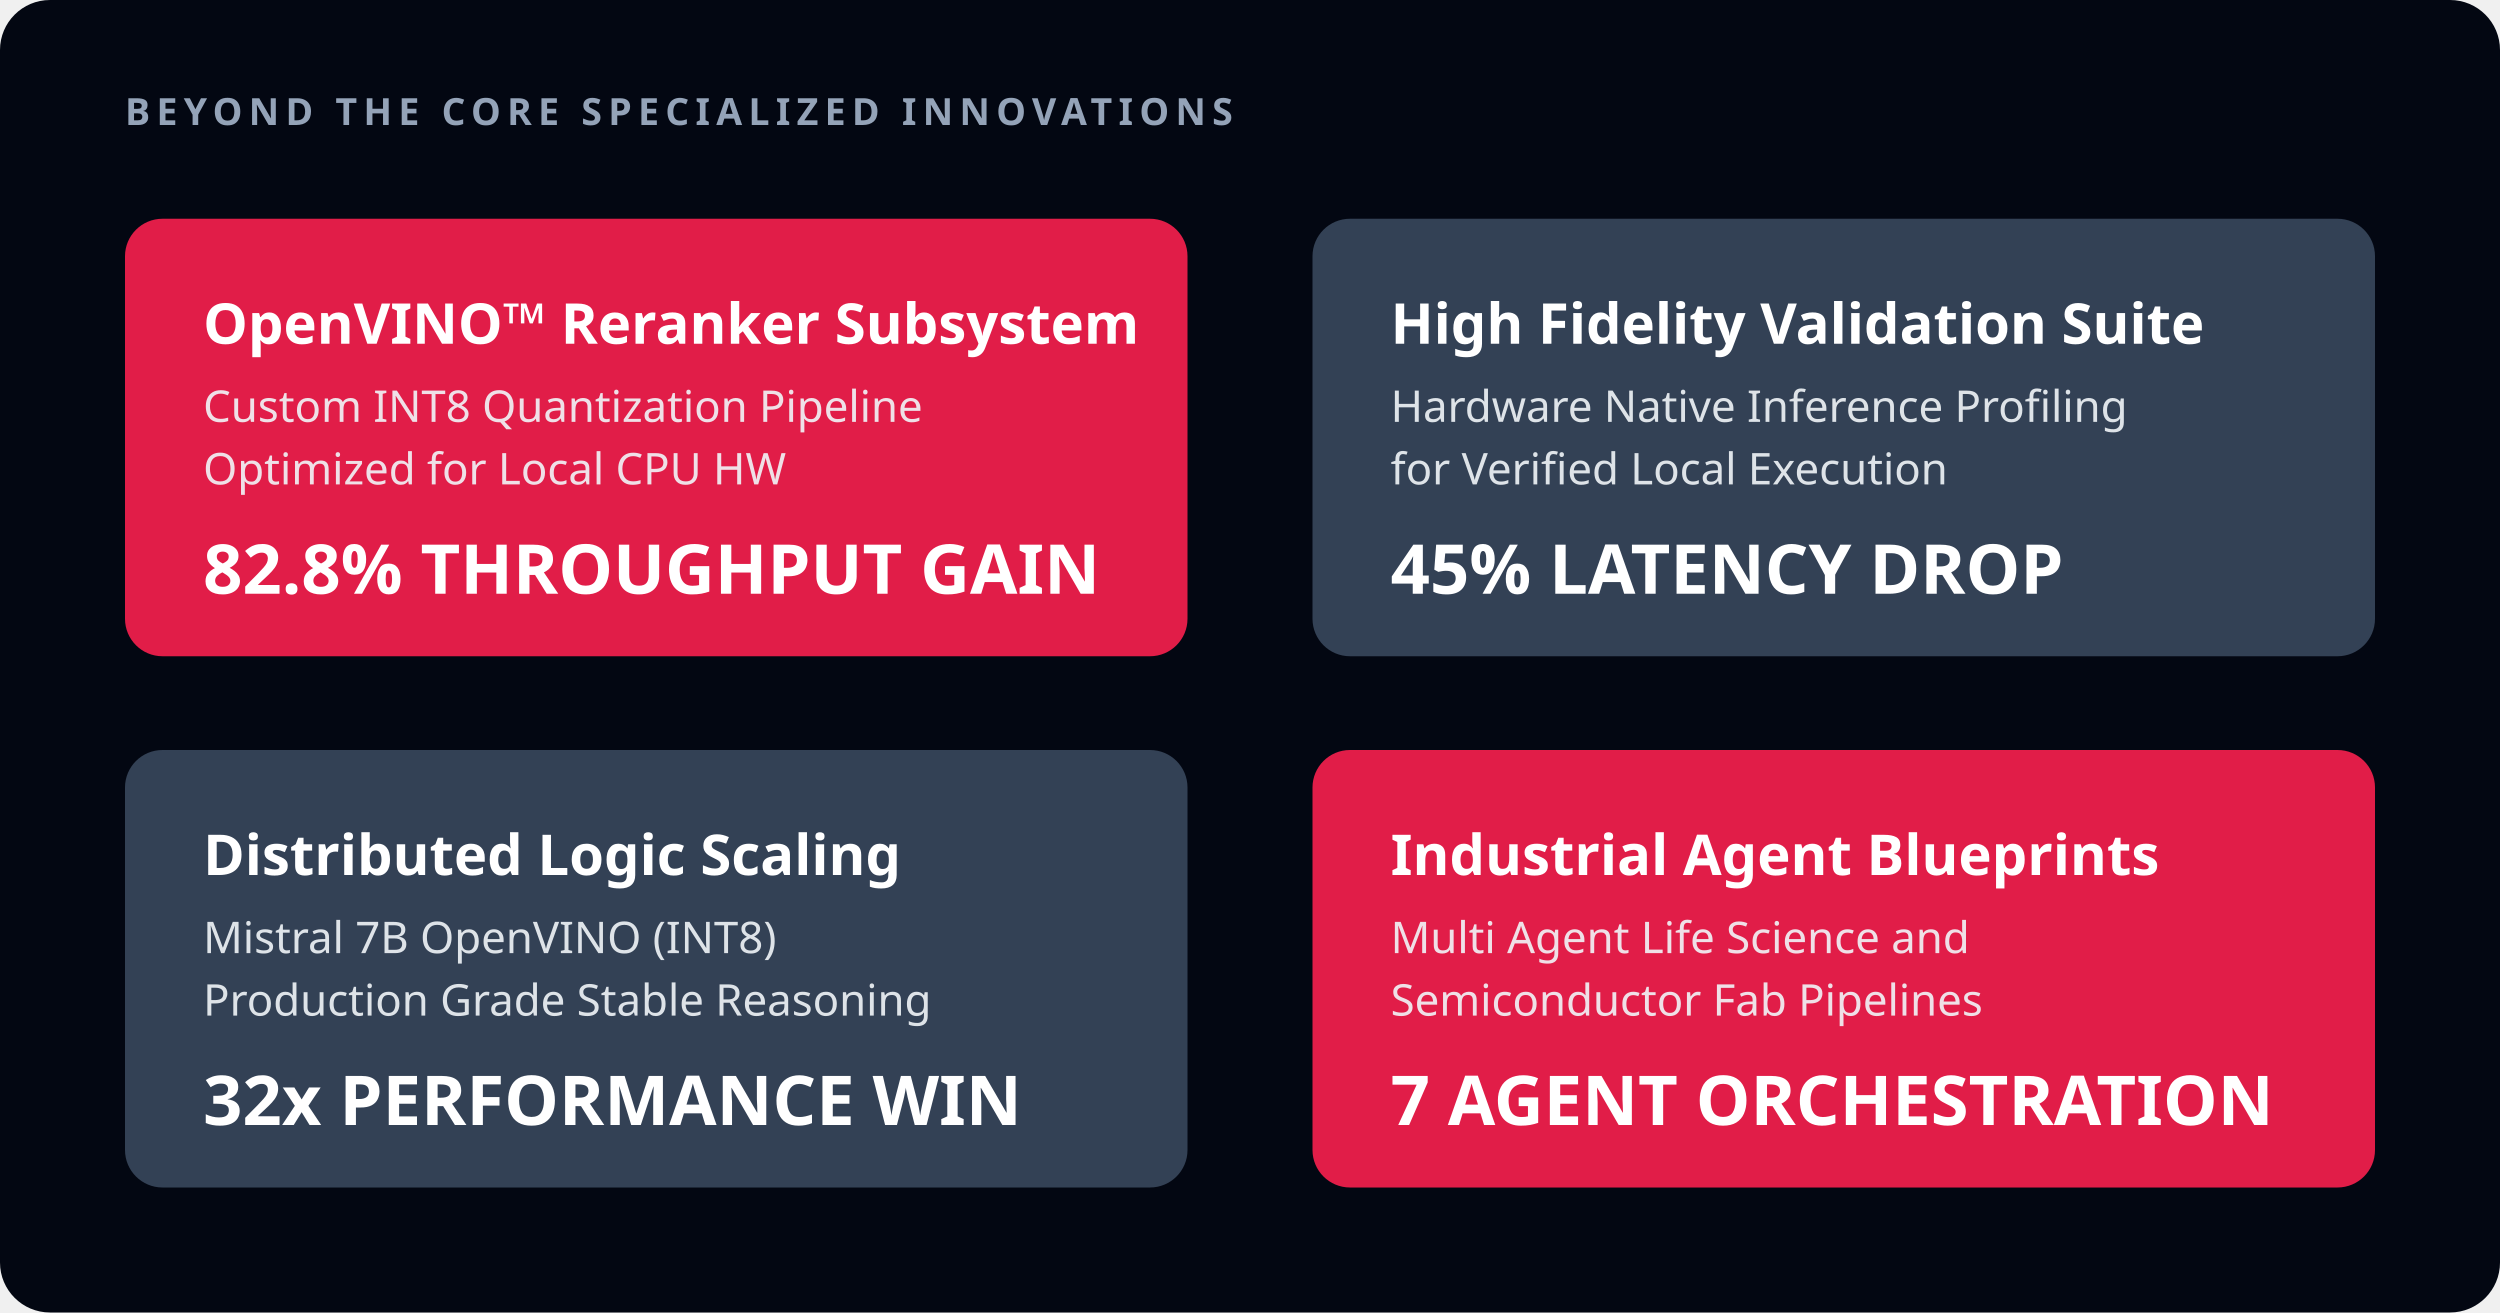
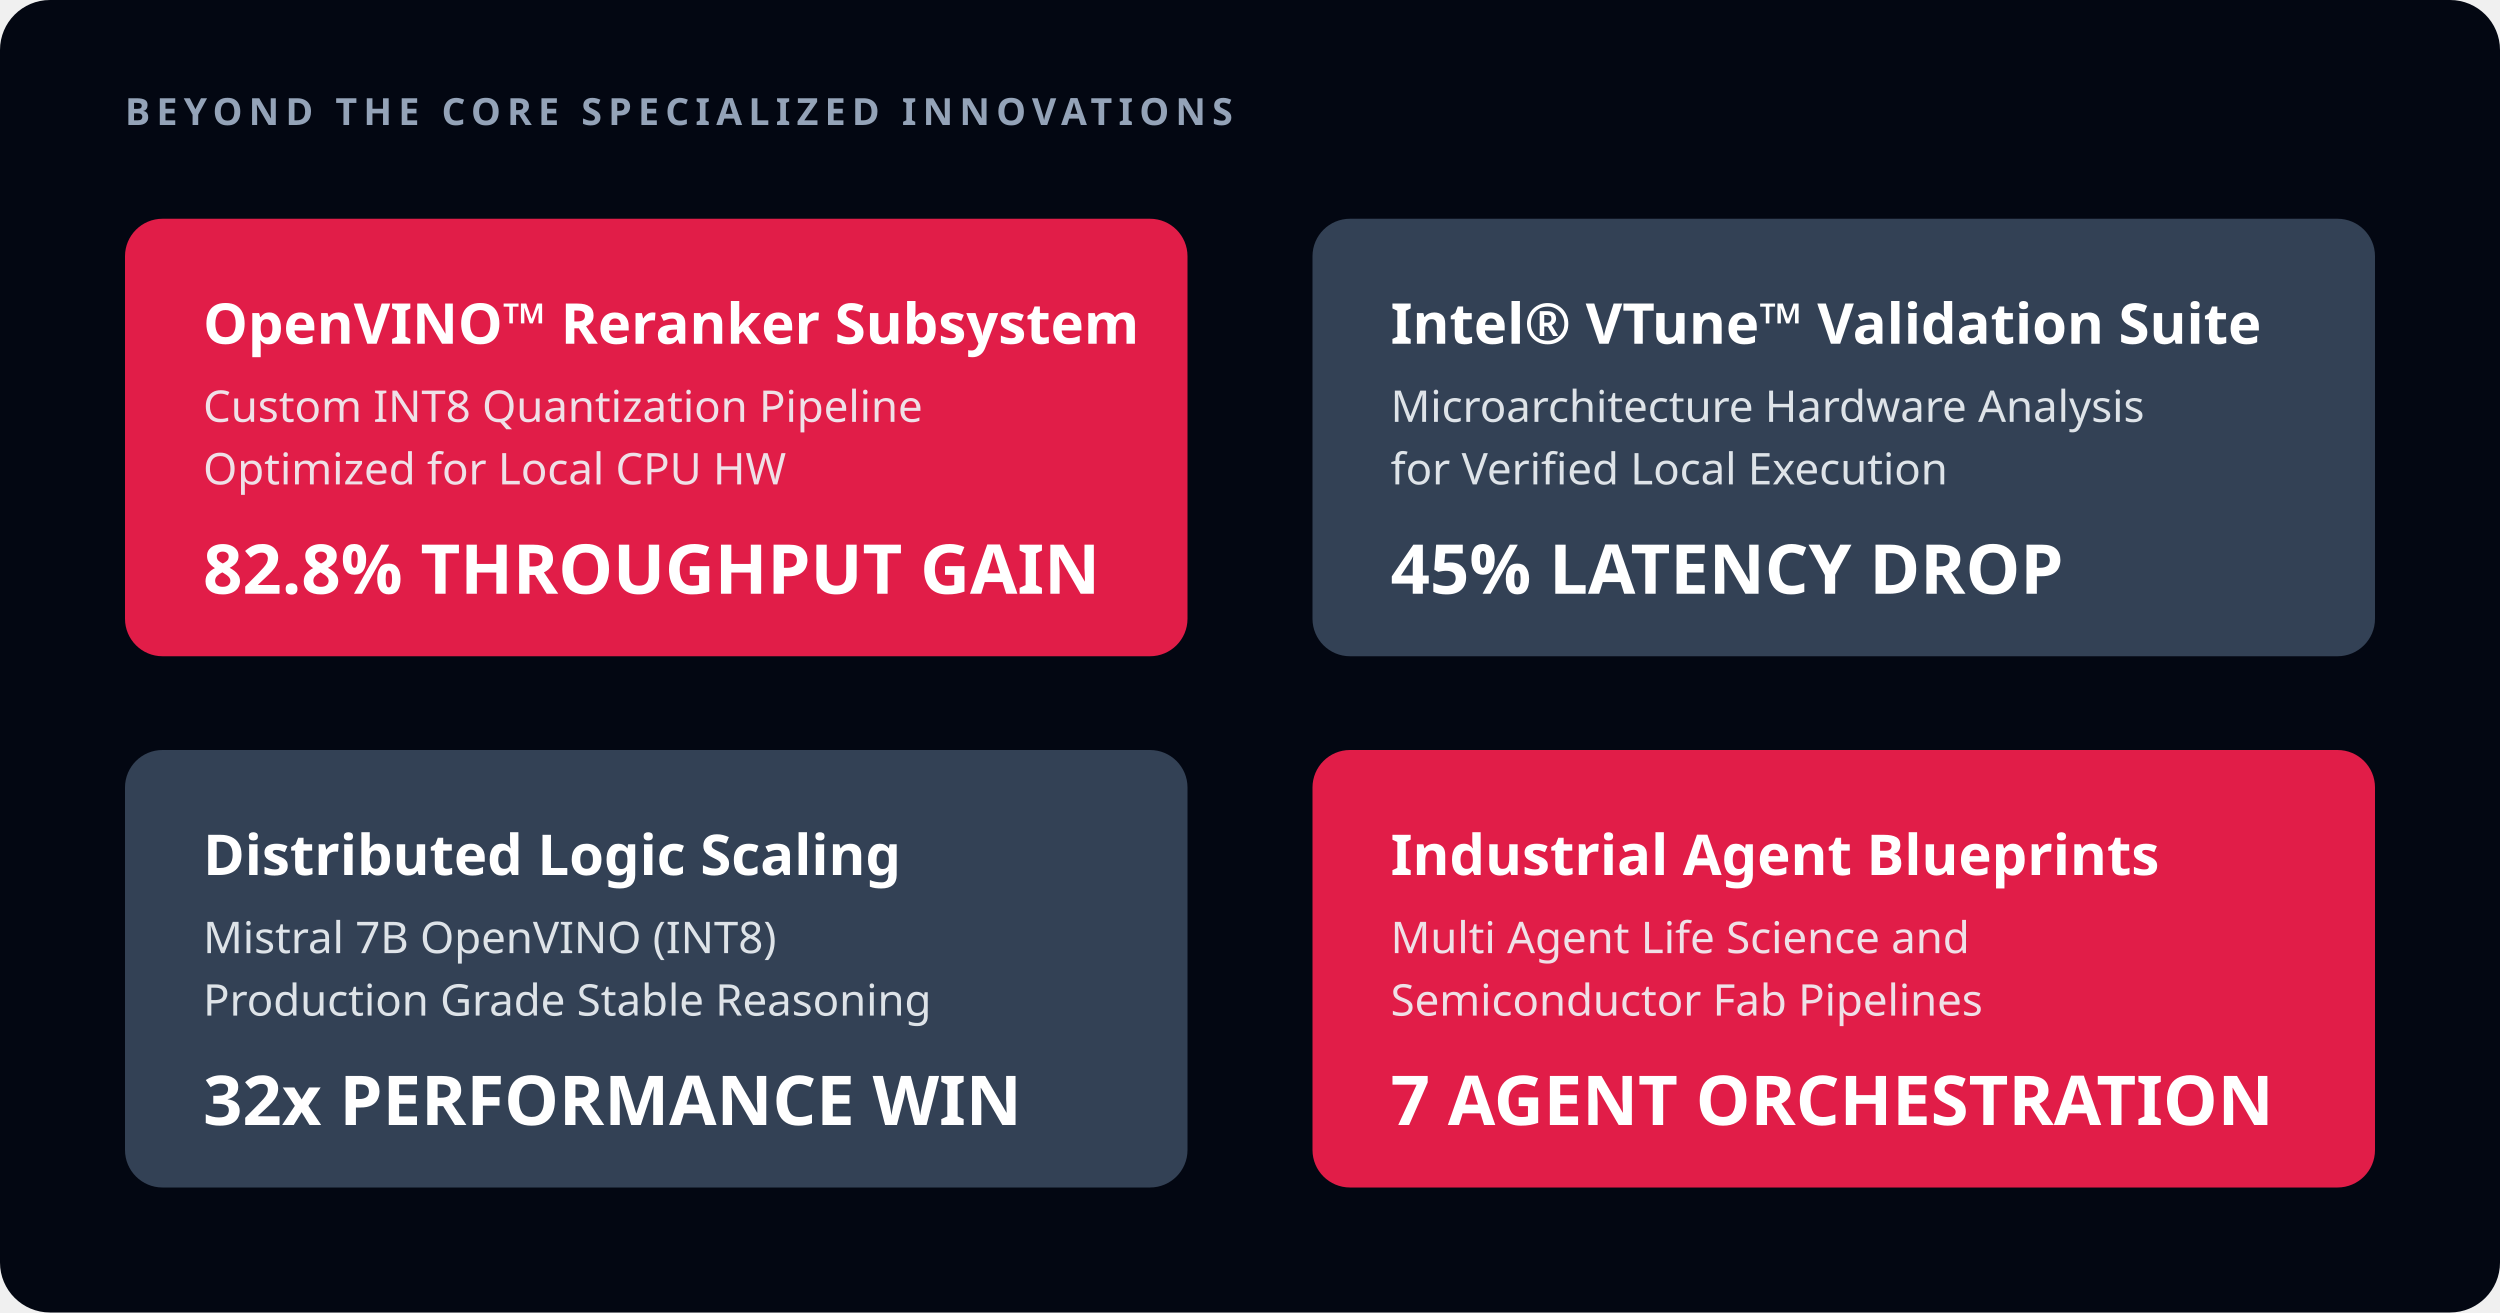
<svg xmlns="http://www.w3.org/2000/svg" width="800" height="420" viewBox="0 0 800 420" fill="none">
  <style>
    @keyframes pinkGlow {
      0% { filter: drop-shadow(0 0 2px #E11D48); }
      50% { filter: drop-shadow(0 0 12px #FB7185); }
      100% { filter: drop-shadow(0 0 2px #E11D48); }
    }
    @keyframes graphiteGlow {
      0% { filter: drop-shadow(0 0 2px #475569); }
      50% { filter: drop-shadow(0 0 8px #94A3B8); }
      100% { filter: drop-shadow(0 0 2px #475569); }
    }
    
    .card-pink {
      fill: #E11D48;
      animation: pinkGlow 3s infinite ease-in-out;
    }
    .card-graphite {
      fill: #334155;
      animation: graphiteGlow 3s infinite ease-in-out;
    }
    .card:hover {
      filter: brightness(1.2) !important;
      transform: translateY(-2px);
    }
    .title-text {
      font: bold 18px 'Segoe UI', Tahoma, sans-serif;
      fill: #FFFFFF;
    }
    .desc-text {
      font: 14px 'Segoe UI', Tahoma, sans-serif;
      fill: #f1f5f9;
      fill-opacity: 0.9;
    }
    .stat-text {
      font: bold 22px 'Segoe UI', Tahoma, sans-serif;
      fill: #FFFFFF;
    }
    .label-text {
      font: bold 12px 'Segoe UI', Tahoma, sans-serif;
      fill: #94a3b8;
      letter-spacing: 2px;
    }
  </style>
  <rect x="0" y="0" width="800" height="420" rx="16" fill="#030712" />
  <text x="40" y="40" class="label-text">BEYOND THE CORE SPECIALIZED INNOVATIONS</text>
  <g transform="translate(40, 70)" class="card">
    <rect x="0" y="0" width="340" height="140" rx="12" class="card-pink" />
    <text x="25" y="40" class="title-text">OpenVINO™ Reranker Subsystem</text>
    <text x="25" y="65" class="desc-text">Custom INT8 Quantization Pipeline</text>
    <text x="25" y="85" class="desc-text">Optimized for Local CPU HW</text>
    <text x="25" y="120" class="stat-text">82.8% THROUGHPUT GAIN</text>
  </g>
  <g transform="translate(420, 70)" class="card">
    <rect x="0" y="0" width="340" height="140" rx="12" class="card-graphite" style="animation-delay: 0.75s;" />
-     <text x="25" y="40" class="title-text">High Fidelity Validation Suite</text>
-     <text x="25" y="65" class="desc-text">Hardware Native Inference Profiling</text>
+     <text x="25" y="40" class="title-text">Intel® VTune™ Validation Suite</text>
+     <text x="25" y="65" class="desc-text">Microarchitecture Hardware Analysis</text>
    <text x="25" y="85" class="desc-text">for Verified Local Execution</text>
    <text x="25" y="120" class="stat-text">45% LATENCY DROP</text>
  </g>
  <g transform="translate(40, 240)" class="card">
    <rect x="0" y="0" width="340" height="140" rx="12" class="card-graphite" style="animation-delay: 1.5s;" />
    <text x="25" y="40" class="title-text">Distributed Logic Scaling</text>
    <text x="25" y="65" class="desc-text">Mistral 7B OpenVINO (INT8)</text>
    <text x="25" y="85" class="desc-text">Production Grade Stable Reasoning</text>
    <text x="25" y="120" class="stat-text">32x PERFORMANCE WIN</text>
  </g>
  <g transform="translate(420, 240)" class="card">
    <rect x="0" y="0" width="340" height="140" rx="12" class="card-pink" style="animation-delay: 2.25s;" />
    <text x="25" y="40" class="title-text">Industrial Agent Blueprints</text>
    <text x="25" y="65" class="desc-text">Multi Agent Life Science and</text>
    <text x="25" y="85" class="desc-text">Semiconductor Fab Pipelines</text>
    <text x="25" y="120" class="stat-text">7 AGENT ORCHESTRATION</text>
  </g>
</svg>
